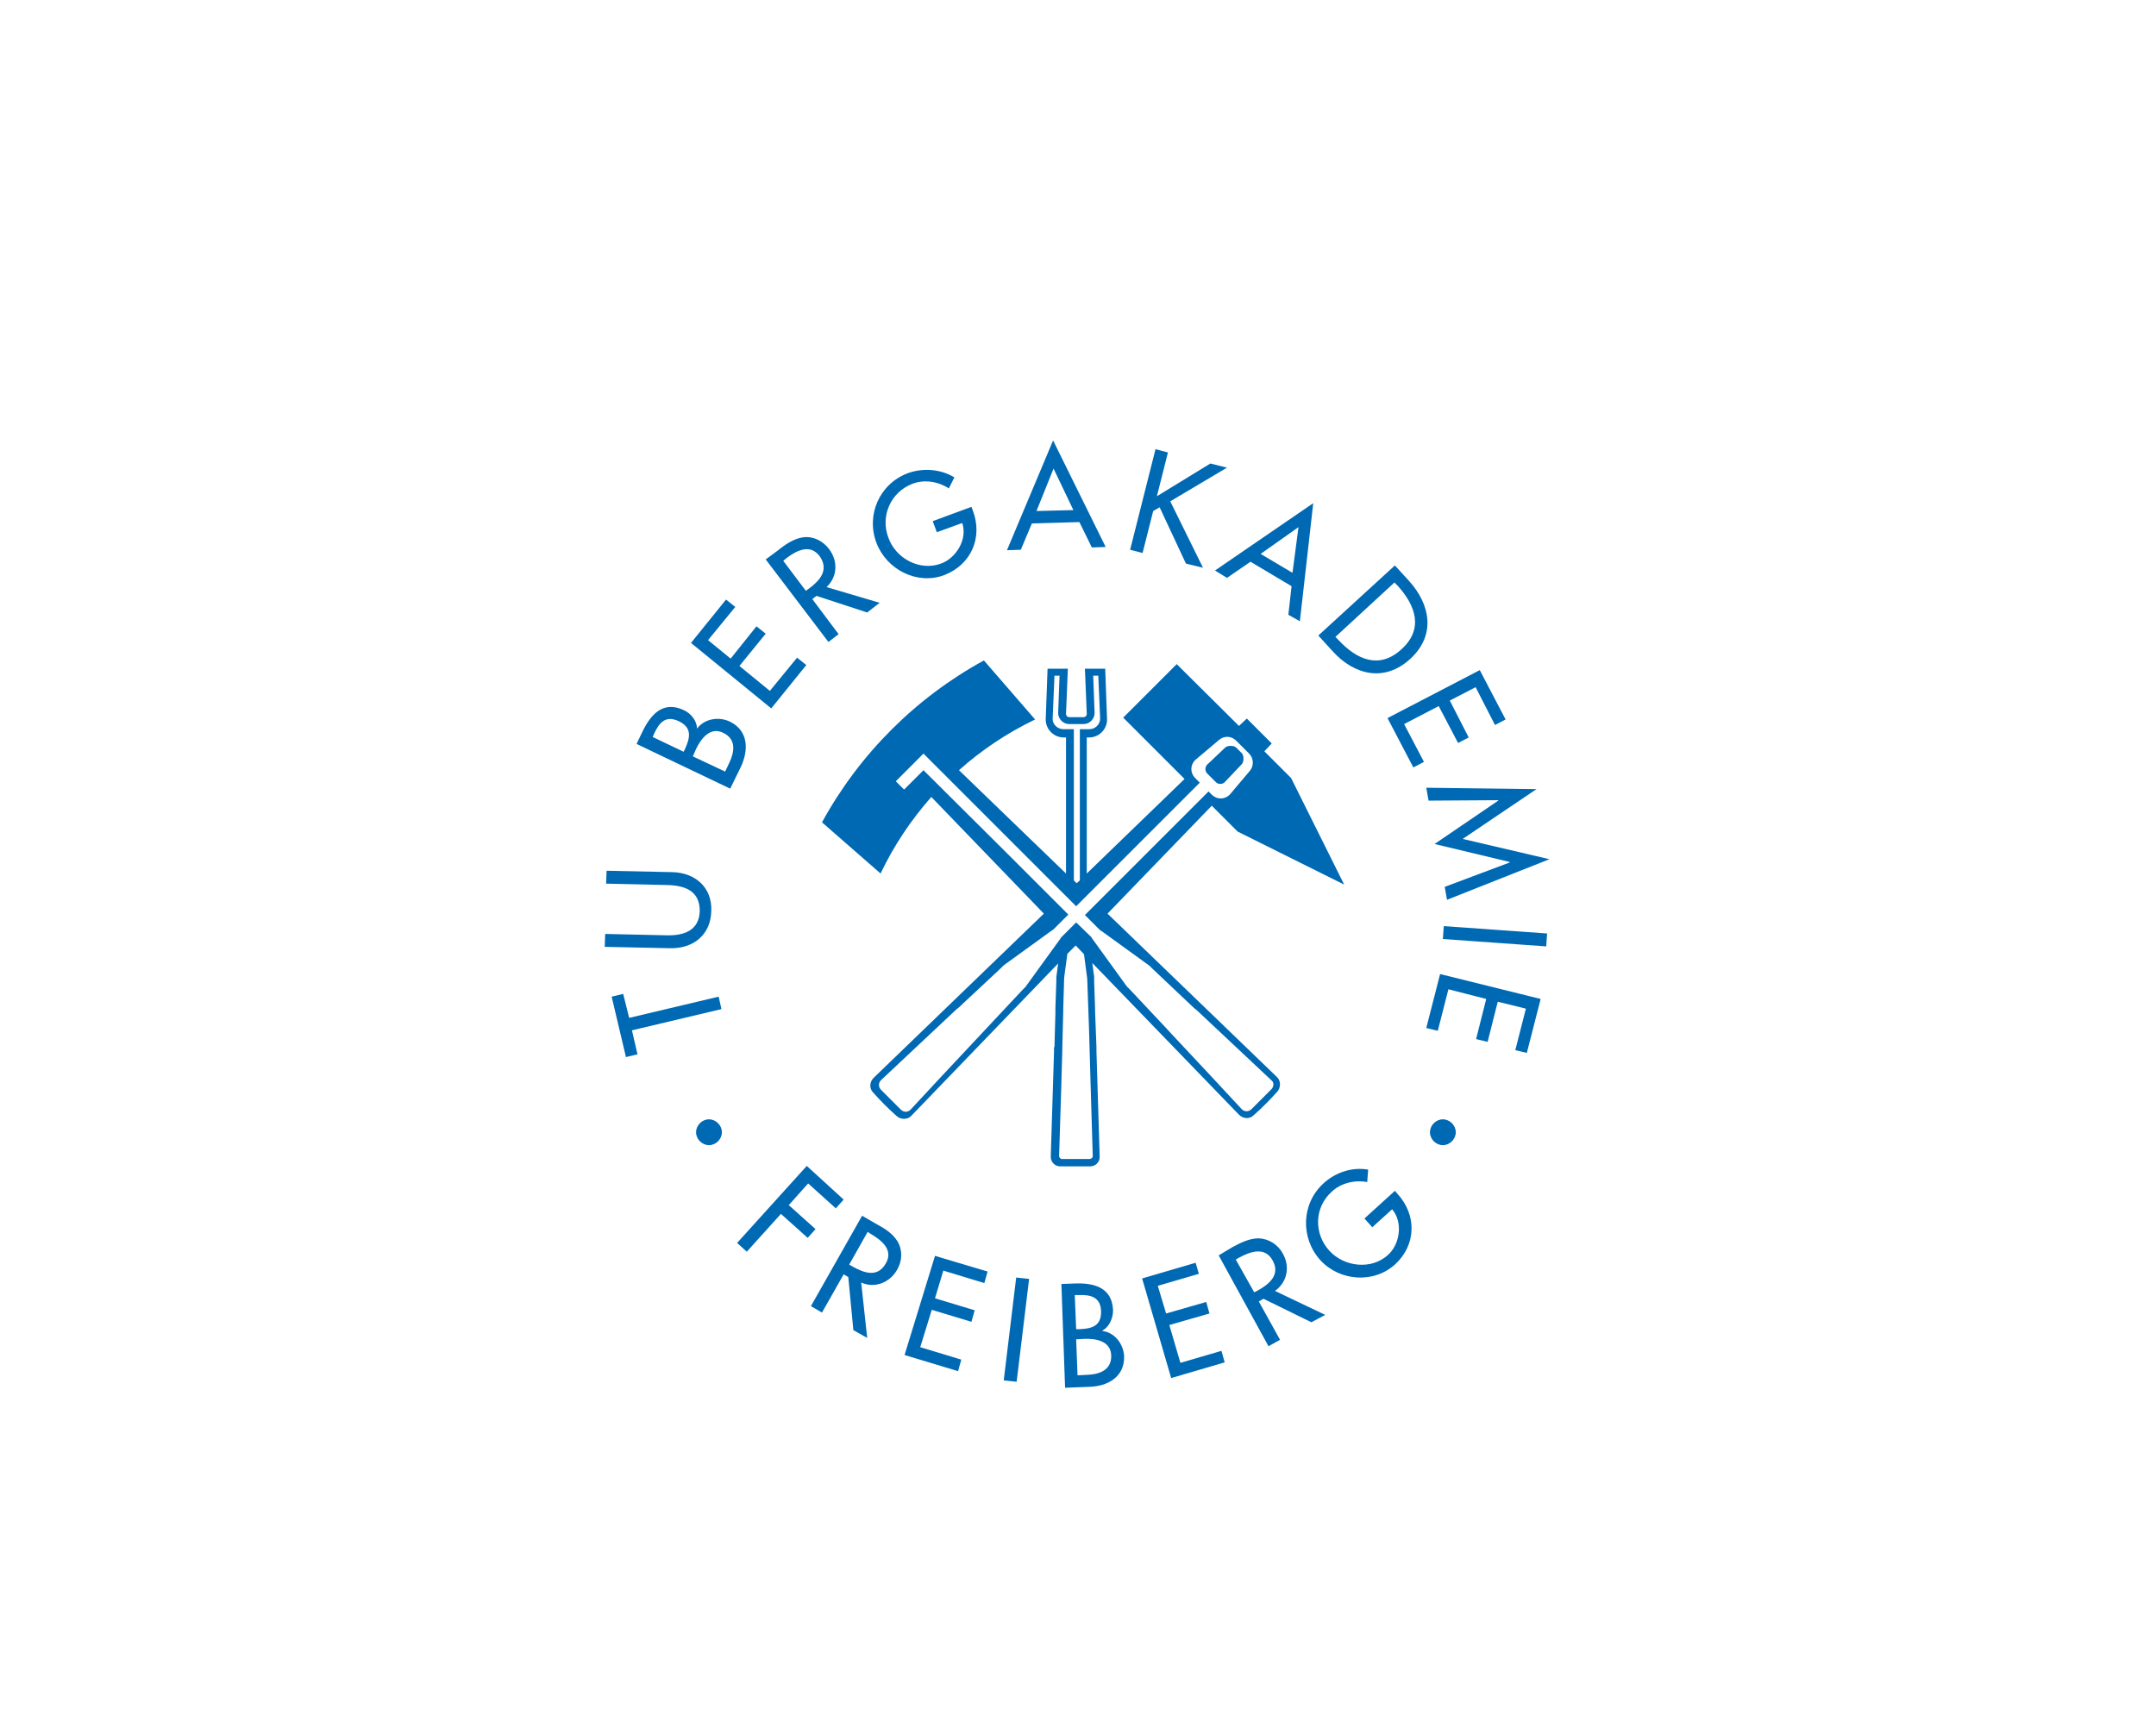
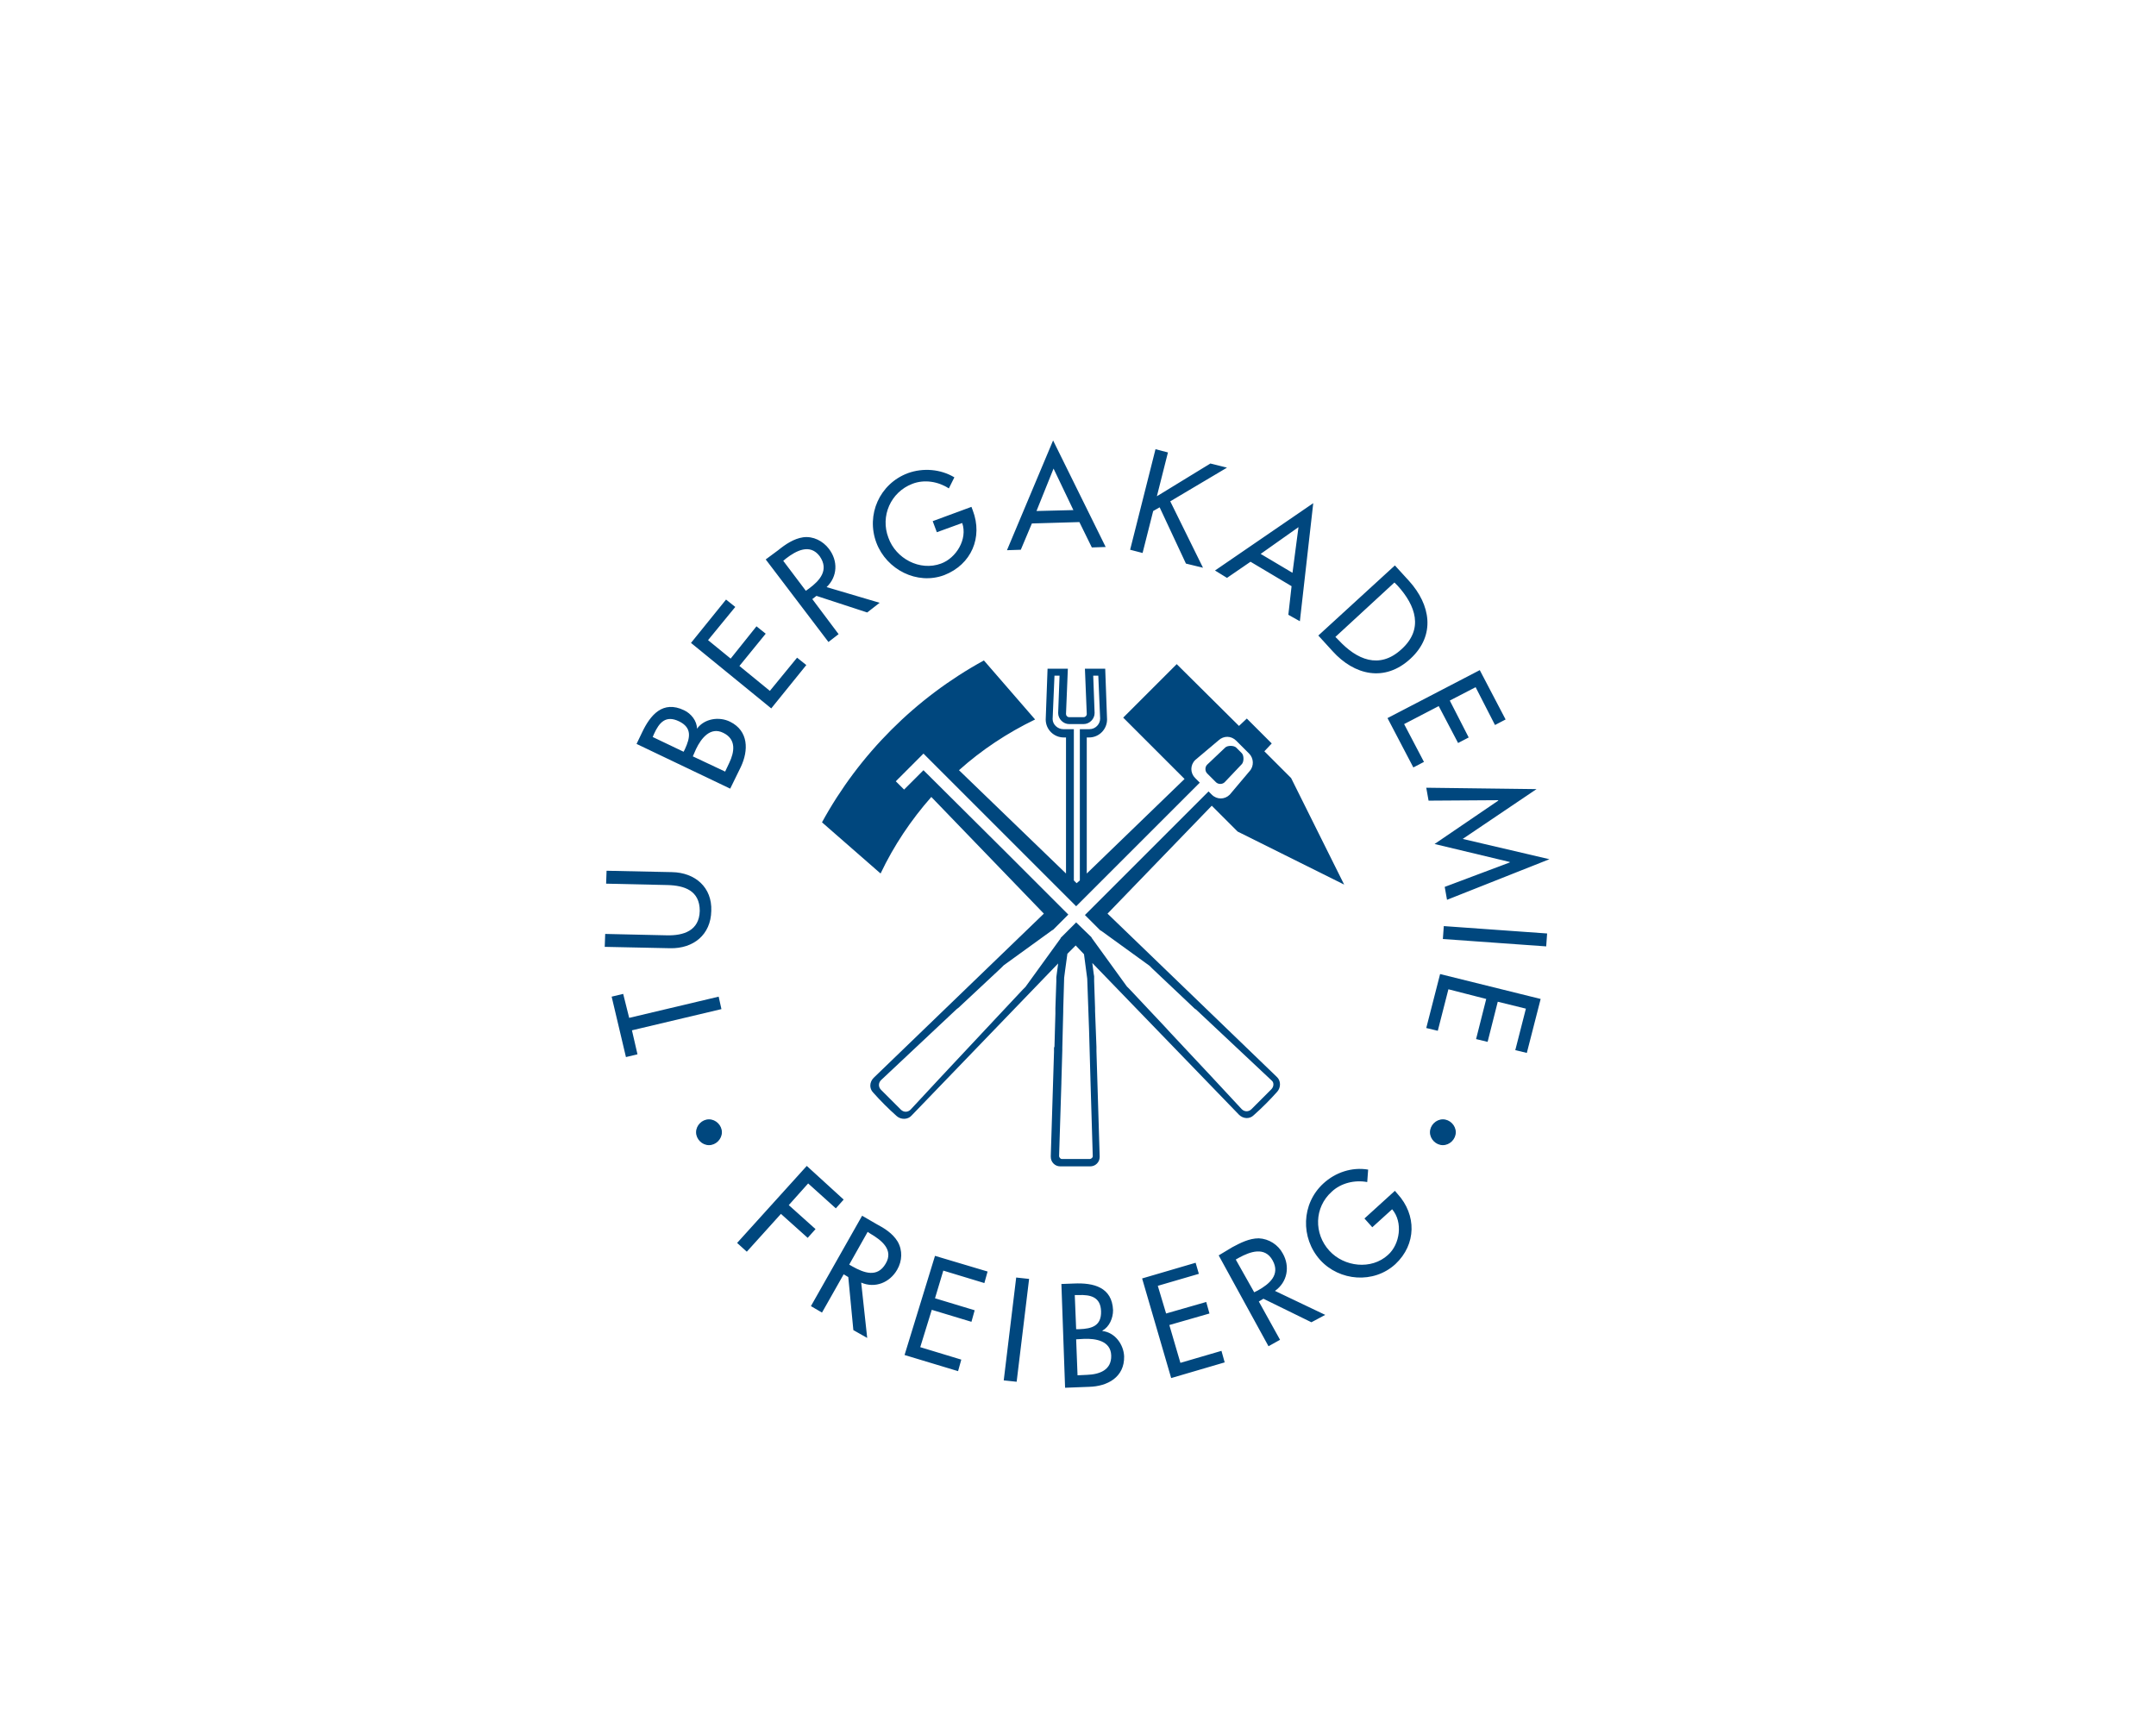
<svg xmlns="http://www.w3.org/2000/svg" version="1.1" id="Ebene_1" x="0px" y="0px" viewBox="0 0 467.4 370.5" style="enable-background:new 0 0 467.4 370.5;" xml:space="preserve">
-   <style type="text/css">
+   <defs id="defs3" />
+   <style type="text/css" id="style1">
	.st0{fill:#0069B4;}
</style>
-   <path class="st0" d="M335.9,186.3l-18.8-4.4l16-10.8l-23.9-0.3l0.5,2.8l15.1-0.1v0.1L311,183l16.3,3.9v0.1l-14.1,5.3l0.5,2.8  L335.9,186.3L335.9,186.3z M324.1,157.2l2.3-1.2l-5.6-10.7l-20,10.4l5.6,10.7l2.3-1.2l-4.3-8.2l7.5-3.9l4.2,8l2.3-1.2l-4.1-8  l5.6-2.9L324.1,157.2L324.1,157.2z M305.8,142.8c5.5-5.1,4.3-11.7-0.3-16.8l-3.1-3.4l-16.6,15.2l3.1,3.4  C293.6,146.4,300.2,148,305.8,142.8L305.8,142.8z M303.8,140.8c-4.8,4.4-9.7,2.2-13.6-2l-0.7-0.7l12.8-11.8l0.7,0.7  C306.9,131.3,308.7,136.4,303.8,140.8L303.8,140.8z M281.8,134.7l2.9-25.6l-21.3,14.6l2.6,1.6l5.1-3.5l8.9,5.3l-0.7,6.2L281.8,134.7  L281.8,134.7z M281.5,114.3l-1.3,9.9l-6.9-4.1L281.5,114.3L281.5,114.3z M253.7,108.7l12.3-7.3l-3.6-0.9l-11.6,7.1l2.4-9.5l-2.7-0.7  l-5.5,21.8l2.7,0.7l2.3-9.1l1.4-0.8l5.7,12.2l3.7,0.9L253.7,108.7L253.7,108.7z M236.7,118.7l3-0.1l-11.4-23.1l-10,23.8l3-0.1  l2.4-5.7l10.3-0.3L236.7,118.7L236.7,118.7z M232.7,110.6l-8,0.2l3.7-9.2L232.7,110.6L232.7,110.6z M210.9,110.7l-0.3-0.8l-8.4,3.1  l0.9,2.4l5.5-2c1.2,3.5-1.3,7.6-4.6,8.8c-4.6,1.7-9.8-1.1-11.4-5.6c-1.8-4.7,0.5-9.9,5.2-11.7c2.6-1,5.6-0.5,7.9,1l1.2-2.4  c-3-1.8-6.8-2.1-10.1-0.9c-6.1,2.3-9.1,9-6.8,15.1c2.2,5.8,8.8,9.2,14.7,7C210.6,122.4,213.1,116.5,210.9,110.7L210.9,110.7z   M179.2,127.3c2.4-2.3,2.5-5.7,0.5-8.3c-1.3-1.7-3.4-2.8-5.6-2.5c-2,0.3-3.8,1.5-5.4,2.8l-2.7,2l13.6,17.9l2.2-1.7l-5.7-7.6l0.9-0.7  l11,3.6l2.7-2.1L179.2,127.3L179.2,127.3z M175.4,127.6l-0.7,0.5l-4.9-6.5l0.6-0.5c2.2-1.7,5.2-3.3,7.3-0.5  C179.8,123.6,177.7,125.9,175.4,127.6L175.4,127.6z M158.4,142.8l-4.9-4l5.9-7.2l-2-1.6l-7.6,9.4l17.4,14.2l7.6-9.4l-2-1.6l-5.9,7.2  l-6.6-5.4l5.7-7l-2-1.6L158.4,142.8L158.4,142.8z M151.1,158c0-1.7-1.3-3.3-2.8-4c-4.6-2.2-7.3,1-9.1,4.8l-1.2,2.5l20.3,9.7l2.3-4.7  c1.7-3.6,1.7-7.8-2.3-9.8C155.9,155.3,152.7,155.8,151.1,158L151.1,158L151.1,158z M148.5,162.4l-0.3,0.6l-6.7-3.2l0.3-0.7  c1.1-2.4,2.5-4.1,5.4-2.7C150.1,157.8,149.6,160,148.5,162.4L148.5,162.4z M150.9,162.4c1.1-2.3,3.1-4.9,5.9-3.5  c2.9,1.4,2.4,4.2,1.3,6.5l-0.9,1.9l-7-3.3L150.9,162.4L150.9,162.4z M145.7,189.1l-14.2-0.3l-0.1,2.8l13.3,0.3c3.7,0.1,7,1.2,7,5.6  c-0.1,4.3-3.5,5.4-7.2,5.3l-13.3-0.3l-0.1,2.8l14.2,0.3c5,0.1,8.8-2.9,8.9-8.1C154.4,192.4,150.7,189.2,145.7,189.1L145.7,189.1z   M135.1,215.5l-2.5,0.6l3.1,13.1l2.5-0.6l-1.2-5.2l19.4-4.6l-0.6-2.7l-19.4,4.6L135.1,215.5L135.1,215.5z M174.9,252.8l-15.1,16.7  l2.1,1.9l7.4-8.2l5.8,5.2l1.7-1.9l-5.8-5.2l4.2-4.7l6,5.4l1.7-1.9L174.9,252.8L174.9,252.8z M186.9,263.6l-11.1,19.6l2.4,1.4  l4.7-8.3l1,0.6l1.1,11.5l3,1.7l-1.3-12c3,1.3,6.2,0,7.8-2.8c1.1-1.9,1.2-4.2,0.1-6.1c-1.1-1.8-2.9-2.9-4.6-3.8L186.9,263.6  L186.9,263.6z M184.1,274.2l4-7.1l0.6,0.4c2.4,1.4,5.1,3.5,3.3,6.5c-1.8,3.1-4.7,2-7.2,0.6L184.1,274.2L184.1,274.2z M202.7,272.3  l-6.6,21.5l11.6,3.5l0.7-2.5l-8.9-2.7l2.5-8.1l8.6,2.6l0.7-2.5l-8.6-2.6l1.8-6l8.9,2.7l0.7-2.5L202.7,272.3L202.7,272.3z M220.3,277  l-2.7,22.3l2.8,0.3l2.7-22.3L220.3,277L220.3,277z M232.8,278.3l-2.7,0.1l0.8,22.5l5.2-0.2c4-0.1,7.7-2.1,7.6-6.6  c-0.1-2.6-2-5.2-4.7-5.5v-0.1c1.5-0.8,2.3-2.7,2.3-4.4C241.1,279.1,237.1,278.1,232.8,278.3L232.8,278.3z M233.3,290.4l1.7-0.1  c2.5-0.1,5.8,0.4,5.9,3.6c0.1,3.2-2.6,4.1-5.2,4.2l-2.1,0.1L233.3,290.4L233.3,290.4z M233,280.8h0.8c2.6-0.1,4.8,0.4,4.9,3.5  c0.1,3.2-2,3.8-4.7,3.9h-0.7L233,280.8L233,280.8z M259.2,273.8l-11.6,3.4l6.3,21.6l11.6-3.4l-0.7-2.5l-8.9,2.6l-2.4-8.2l8.7-2.5  l-0.7-2.5l-8.7,2.5l-1.8-6l8.9-2.6L259.2,273.8L259.2,273.8z M264.2,272.2l10.8,19.7l2.5-1.4l-4.6-8.3l1-0.6l10.4,5.1l3-1.6  l-10.9-5.2c2.7-1.9,3.3-5.3,1.7-8.1c-1-1.9-3-3.2-5.2-3.3c-2.1,0-4,1-5.7,1.9L264.2,272.2L264.2,272.2z M267.9,273.1l0.7-0.4  c2.4-1.3,5.6-2.5,7.3,0.6c1.7,3.1-0.7,5.1-3.2,6.5l-0.8,0.4L267.9,273.1L267.9,273.1z M286.2,273.2c4.2,4.6,11.6,5.2,16.3,0.9  c4.6-4.3,4.6-10.7,0.5-15.2l-0.6-0.7l-6.6,6l1.7,1.9l4.3-3.9c2.4,2.8,1.7,7.6-0.9,9.9c-3.6,3.3-9.5,2.6-12.7-0.9  c-3.4-3.7-3.3-9.4,0.5-12.8c2-1.9,5-2.6,7.7-2.1l0.2-2.7c-3.5-0.6-7.1,0.6-9.7,3C282.1,261,281.9,268.4,286.2,273.2L286.2,273.2z   M312.2,211.2l-3,11.7l2.5,0.6l2.3-9l8.2,2.1l-2.2,8.7l2.5,0.6l2.2-8.7l6.1,1.5l-2.3,9l2.5,0.6l3-11.7L312.2,211.2L312.2,211.2z   M312.8,203.6l22.4,1.6l0.2-2.8l-22.4-1.6L312.8,203.6L312.8,203.6z M150.9,245.5c0,1.5,1.3,2.8,2.8,2.8s2.8-1.3,2.8-2.8  s-1.3-2.8-2.8-2.8S150.9,244,150.9,245.5z M310,245.5c0,1.5,1.3,2.8,2.8,2.8s2.8-1.3,2.8-2.8s-1.3-2.8-2.8-2.8S310,244,310,245.5z" />
-   <g>
-     <path class="st0" d="M240.1,198.1l22.6-23.4l5.6,5.6l23.1,11.5l-11.5-23.1l-5.8-5.8l1.6-1.7l-5.4-5.4l-1.7,1.6L255.1,144   l-11.6,11.6l13.3,13.3l-21.2,20.5v-29.5h0.5c2.2,0,3.9-1.8,3.9-3.9l-0.4-11h-4.4l0.4,9.8c0,0.4-0.3,0.7-0.7,0.7h-3.1   c-0.4,0-0.7-0.3-0.7-0.7l0.4-9.8h-4.4l-0.4,11c0,2.2,1.8,3.9,3.9,3.9h0.5v29.5L207.9,167c4.9-4.4,10.5-8.1,16.5-11l-11.1-12.8   c-14.8,8.1-27,20.3-35.1,35.1l12.7,11.1c2.9-6.1,6.6-11.6,11-16.6l24.4,25.3l-36.9,35.6c-0.9,0.9-1,2.3-0.1,3.2   c1.6,1.8,3.3,3.5,5.1,5.1c0.9,0.8,2.4,0.8,3.2-0.1l31.8-33l-0.4,3v0.9l-0.2,5.8v0.3v0.9l-0.1,3.5l0,0l-0.1,3.6l-0.1,0.3v0.9   l-0.7,22.5c0,0,0,0,0,0.1v0.1c0,0.6,0.2,1.1,0.6,1.5c0.4,0.4,0.9,0.6,1.5,0.6l0,0h0.1h6.1h0.1h0.1c0.6,0,1.1-0.2,1.5-0.6   s0.6-0.9,0.6-1.5l-0.7-22.9v-0.8V227l-0.3-7.8v-0.5v-0.1l-0.2-5.9v-1l-0.1-0.6l-0.3-2.3l31.8,32.9c0.9,0.9,2.3,1,3.2,0.1   c1.8-1.6,3.5-3.3,5.1-5.1c0.8-0.9,0.8-2.4-0.1-3.2L240.1,198.1z M230.5,158.1c-1.2,0-2.3-1-2.3-2.2l0.4-9.4h1.1l-0.3,8.1   c0,1.3,1.1,2.4,2.4,2.4h3.1c1.3,0,2.4-1.1,2.4-2.4l-0.3-8.1h1.1l0.4,9.3c0,1.2-1,2.3-2.3,2.3h-2.1v32.8l-0.7,0.6l-0.6-0.6v-32.8   L230.5,158.1L230.5,158.1z M235.7,212.2L235.7,212.2l0.4,11.2l0,0l0.3,10.6v0.1l0.5,16.6c0,0.2-0.1,0.3-0.2,0.4   c-0.1,0.1-0.3,0.2-0.4,0.2h-6.1c-0.2,0-0.3-0.1-0.4-0.2c-0.1-0.1-0.2-0.3-0.2-0.4l0.5-15.9c0-0.1,0-0.1,0-0.2l0.2-6.9v-0.4v-0.1   l0.1-4l0,0l0.1-3.9v-0.2v-0.2v-0.1l0.2-6.8l0,0c0,0,0.3-2.4,0.7-5.2l1.8-1.8l1.8,1.9C235.4,209.8,235.7,212.2,235.7,212.2z    M275.6,236.2l-4.3,4.3c-0.6,0.6-1.5,0.6-2.1,0l-6.6-7.1l0,0l-8.8-9.4l0,0l-1.1-1.2l0,0l-7.8-8.3l-0.6-0.6l-7.6-10.5   c0-0.1-0.1-0.1-0.1-0.2l-3.3-3.2l-3.3,3.3c0,0-0.1,0.1-0.1,0.2l-7.6,10.5l-0.6,0.6l-8.9,9.5l0,0l-8.8,9.4l0,0l-6.6,7.1   c-0.6,0.6-1.5,0.6-2.1,0l-4.3-4.3c-0.6-0.6-0.6-1.5,0-2.1l16.4-15.4l0.4-0.3l9.2-8.6l0.6-0.6l10.5-7.6c0.1,0,0.1-0.1,0.2-0.1   l3.3-3.3l-4.7-4.7l-8.3-8.3L200.2,167l-4.2,4.2l-1.8-1.8l6-6l1.8,1.8l16.5,16.5l14.8,14.8l13.8-13.8l0,0l13-13l-1-1   c-1.1-1.1-1.1-2.8,0-3.9l5.1-4.3c1.1-1,2.7-1,3.8,0.1l2.8,2.8c1,1,1.1,2.7,0.1,3.8l-4.3,5.1c-1.1,1.1-2.8,1.1-3.9,0l-0.7-0.7   l-12.7,12.7l0,0l-14.1,14.1l3.3,3.3c0,0,0.1,0.1,0.2,0.1l10.5,7.6l0.6,0.6l9.2,8.7l0.3,0.2l16.4,15.4   C276.2,234.7,276.2,235.6,275.6,236.2z" />
-     <path class="st0" d="M263.6,169.6c0.5,0.5,1.4,0.5,1.9,0l3.7-3.9c0.5-0.5,0.5-1.9,0-2.4l-1.2-1.2c-0.5-0.5-1.9-0.5-2.4,0l-3.9,3.7   c-0.5,0.5-0.5,1.4,0,1.9L263.6,169.6z" />
+   <path class="st0" d="M335.9,186.3l-18.8-4.4l16-10.8l-23.9-0.3l0.5,2.8l15.1-0.1v0.1L311,183l16.3,3.9v0.1l-14.1,5.3l0.5,2.8  L335.9,186.3L335.9,186.3z M324.1,157.2l2.3-1.2l-5.6-10.7l-20,10.4l5.6,10.7l2.3-1.2l-4.3-8.2l7.5-3.9l4.2,8l2.3-1.2l-4.1-8  l5.6-2.9L324.1,157.2L324.1,157.2z M305.8,142.8c5.5-5.1,4.3-11.7-0.3-16.8l-3.1-3.4l-16.6,15.2l3.1,3.4  C293.6,146.4,300.2,148,305.8,142.8L305.8,142.8z M303.8,140.8c-4.8,4.4-9.7,2.2-13.6-2l-0.7-0.7l12.8-11.8l0.7,0.7  C306.9,131.3,308.7,136.4,303.8,140.8L303.8,140.8z M281.8,134.7l2.9-25.6l-21.3,14.6l2.6,1.6l5.1-3.5l8.9,5.3l-0.7,6.2L281.8,134.7  L281.8,134.7z M281.5,114.3l-1.3,9.9l-6.9-4.1L281.5,114.3L281.5,114.3z M253.7,108.7l12.3-7.3l-3.6-0.9l-11.6,7.1l2.4-9.5l-2.7-0.7  l-5.5,21.8l2.7,0.7l2.3-9.1l1.4-0.8l5.7,12.2l3.7,0.9L253.7,108.7L253.7,108.7z M236.7,118.7l3-0.1l-11.4-23.1l-10,23.8l3-0.1  l2.4-5.7l10.3-0.3L236.7,118.7L236.7,118.7z M232.7,110.6l-8,0.2l3.7-9.2L232.7,110.6L232.7,110.6z M210.9,110.7l-0.3-0.8l-8.4,3.1  l0.9,2.4l5.5-2c1.2,3.5-1.3,7.6-4.6,8.8c-4.6,1.7-9.8-1.1-11.4-5.6c-1.8-4.7,0.5-9.9,5.2-11.7c2.6-1,5.6-0.5,7.9,1l1.2-2.4  c-3-1.8-6.8-2.1-10.1-0.9c-6.1,2.3-9.1,9-6.8,15.1c2.2,5.8,8.8,9.2,14.7,7C210.6,122.4,213.1,116.5,210.9,110.7L210.9,110.7z   M179.2,127.3c2.4-2.3,2.5-5.7,0.5-8.3c-1.3-1.7-3.4-2.8-5.6-2.5c-2,0.3-3.8,1.5-5.4,2.8l-2.7,2l13.6,17.9l2.2-1.7l-5.7-7.6l0.9-0.7  l11,3.6l2.7-2.1L179.2,127.3L179.2,127.3z M175.4,127.6l-0.7,0.5l-4.9-6.5l0.6-0.5c2.2-1.7,5.2-3.3,7.3-0.5  C179.8,123.6,177.7,125.9,175.4,127.6L175.4,127.6z M158.4,142.8l-4.9-4l5.9-7.2l-2-1.6l-7.6,9.4l17.4,14.2l7.6-9.4l-2-1.6l-5.9,7.2  l-6.6-5.4l5.7-7l-2-1.6L158.4,142.8L158.4,142.8z M151.1,158c0-1.7-1.3-3.3-2.8-4c-4.6-2.2-7.3,1-9.1,4.8l-1.2,2.5l20.3,9.7l2.3-4.7  c1.7-3.6,1.7-7.8-2.3-9.8C155.9,155.3,152.7,155.8,151.1,158L151.1,158L151.1,158z M148.5,162.4l-0.3,0.6l-6.7-3.2l0.3-0.7  c1.1-2.4,2.5-4.1,5.4-2.7C150.1,157.8,149.6,160,148.5,162.4L148.5,162.4z M150.9,162.4c1.1-2.3,3.1-4.9,5.9-3.5  c2.9,1.4,2.4,4.2,1.3,6.5l-0.9,1.9l-7-3.3L150.9,162.4L150.9,162.4z M145.7,189.1l-14.2-0.3l-0.1,2.8l13.3,0.3c3.7,0.1,7,1.2,7,5.6  c-0.1,4.3-3.5,5.4-7.2,5.3l-13.3-0.3l-0.1,2.8l14.2,0.3c5,0.1,8.8-2.9,8.9-8.1C154.4,192.4,150.7,189.2,145.7,189.1L145.7,189.1z   M135.1,215.5l-2.5,0.6l3.1,13.1l2.5-0.6l-1.2-5.2l19.4-4.6l-0.6-2.7l-19.4,4.6L135.1,215.5L135.1,215.5z M174.9,252.8l-15.1,16.7  l2.1,1.9l7.4-8.2l5.8,5.2l1.7-1.9l-5.8-5.2l4.2-4.7l6,5.4l1.7-1.9L174.9,252.8L174.9,252.8z M186.9,263.6l-11.1,19.6l2.4,1.4  l4.7-8.3l1,0.6l1.1,11.5l3,1.7l-1.3-12c3,1.3,6.2,0,7.8-2.8c1.1-1.9,1.2-4.2,0.1-6.1c-1.1-1.8-2.9-2.9-4.6-3.8L186.9,263.6  L186.9,263.6z M184.1,274.2l4-7.1l0.6,0.4c2.4,1.4,5.1,3.5,3.3,6.5c-1.8,3.1-4.7,2-7.2,0.6L184.1,274.2L184.1,274.2z M202.7,272.3  l-6.6,21.5l11.6,3.5l0.7-2.5l-8.9-2.7l2.5-8.1l8.6,2.6l0.7-2.5l-8.6-2.6l1.8-6l8.9,2.7l0.7-2.5L202.7,272.3L202.7,272.3z M220.3,277  l-2.7,22.3l2.8,0.3l2.7-22.3L220.3,277L220.3,277z M232.8,278.3l-2.7,0.1l0.8,22.5l5.2-0.2c4-0.1,7.7-2.1,7.6-6.6  c-0.1-2.6-2-5.2-4.7-5.5v-0.1c1.5-0.8,2.3-2.7,2.3-4.4C241.1,279.1,237.1,278.1,232.8,278.3L232.8,278.3z M233.3,290.4l1.7-0.1  c2.5-0.1,5.8,0.4,5.9,3.6c0.1,3.2-2.6,4.1-5.2,4.2l-2.1,0.1L233.3,290.4L233.3,290.4z M233,280.8h0.8c2.6-0.1,4.8,0.4,4.9,3.5  c0.1,3.2-2,3.8-4.7,3.9h-0.7L233,280.8L233,280.8z M259.2,273.8l-11.6,3.4l6.3,21.6l11.6-3.4l-0.7-2.5l-8.9,2.6l-2.4-8.2l8.7-2.5  l-0.7-2.5l-8.7,2.5l-1.8-6l8.9-2.6L259.2,273.8L259.2,273.8z M264.2,272.2l10.8,19.7l2.5-1.4l-4.6-8.3l1-0.6l10.4,5.1l3-1.6  l-10.9-5.2c2.7-1.9,3.3-5.3,1.7-8.1c-1-1.9-3-3.2-5.2-3.3c-2.1,0-4,1-5.7,1.9L264.2,272.2L264.2,272.2z M267.9,273.1l0.7-0.4  c2.4-1.3,5.6-2.5,7.3,0.6c1.7,3.1-0.7,5.1-3.2,6.5l-0.8,0.4L267.9,273.1L267.9,273.1z M286.2,273.2c4.2,4.6,11.6,5.2,16.3,0.9  c4.6-4.3,4.6-10.7,0.5-15.2l-0.6-0.7l-6.6,6l1.7,1.9l4.3-3.9c2.4,2.8,1.7,7.6-0.9,9.9c-3.6,3.3-9.5,2.6-12.7-0.9  c-3.4-3.7-3.3-9.4,0.5-12.8c2-1.9,5-2.6,7.7-2.1l0.2-2.7c-3.5-0.6-7.1,0.6-9.7,3C282.1,261,281.9,268.4,286.2,273.2L286.2,273.2z   M312.2,211.2l-3,11.7l2.5,0.6l2.3-9l8.2,2.1l-2.2,8.7l2.5,0.6l2.2-8.7l6.1,1.5l-2.3,9l2.5,0.6l3-11.7L312.2,211.2L312.2,211.2z   M312.8,203.6l22.4,1.6l0.2-2.8l-22.4-1.6L312.8,203.6L312.8,203.6z M150.9,245.5c0,1.5,1.3,2.8,2.8,2.8s2.8-1.3,2.8-2.8  s-1.3-2.8-2.8-2.8S150.9,244,150.9,245.5z M310,245.5c0,1.5,1.3,2.8,2.8,2.8s2.8-1.3,2.8-2.8s-1.3-2.8-2.8-2.8S310,244,310,245.5z" id="path1" style="fill:#00477e;fill-opacity:1" />
+   <g id="g3" style="fill:#00477e;fill-opacity:1">
+     <path class="st0" d="M240.1,198.1l22.6-23.4l5.6,5.6l23.1,11.5l-11.5-23.1l-5.8-5.8l1.6-1.7l-5.4-5.4l-1.7,1.6L255.1,144   l-11.6,11.6l13.3,13.3l-21.2,20.5v-29.5h0.5c2.2,0,3.9-1.8,3.9-3.9l-0.4-11h-4.4l0.4,9.8c0,0.4-0.3,0.7-0.7,0.7h-3.1   c-0.4,0-0.7-0.3-0.7-0.7l0.4-9.8h-4.4l-0.4,11c0,2.2,1.8,3.9,3.9,3.9h0.5v29.5L207.9,167c4.9-4.4,10.5-8.1,16.5-11l-11.1-12.8   c-14.8,8.1-27,20.3-35.1,35.1l12.7,11.1c2.9-6.1,6.6-11.6,11-16.6l24.4,25.3l-36.9,35.6c-0.9,0.9-1,2.3-0.1,3.2   c1.6,1.8,3.3,3.5,5.1,5.1c0.9,0.8,2.4,0.8,3.2-0.1l31.8-33l-0.4,3v0.9l-0.2,5.8v0.3v0.9l-0.1,3.5l0,0l-0.1,3.6l-0.1,0.3v0.9   l-0.7,22.5c0,0,0,0,0,0.1v0.1c0,0.6,0.2,1.1,0.6,1.5c0.4,0.4,0.9,0.6,1.5,0.6l0,0h0.1h6.1h0.1h0.1c0.6,0,1.1-0.2,1.5-0.6   s0.6-0.9,0.6-1.5l-0.7-22.9v-0.8V227l-0.3-7.8v-0.5v-0.1l-0.2-5.9v-1l-0.1-0.6l-0.3-2.3l31.8,32.9c0.9,0.9,2.3,1,3.2,0.1   c1.8-1.6,3.5-3.3,5.1-5.1c0.8-0.9,0.8-2.4-0.1-3.2L240.1,198.1z M230.5,158.1c-1.2,0-2.3-1-2.3-2.2l0.4-9.4h1.1l-0.3,8.1   c0,1.3,1.1,2.4,2.4,2.4h3.1c1.3,0,2.4-1.1,2.4-2.4l-0.3-8.1h1.1l0.4,9.3c0,1.2-1,2.3-2.3,2.3h-2.1v32.8l-0.7,0.6l-0.6-0.6v-32.8   L230.5,158.1L230.5,158.1z M235.7,212.2L235.7,212.2l0.4,11.2l0,0l0.3,10.6v0.1l0.5,16.6c0,0.2-0.1,0.3-0.2,0.4   c-0.1,0.1-0.3,0.2-0.4,0.2h-6.1c-0.2,0-0.3-0.1-0.4-0.2c-0.1-0.1-0.2-0.3-0.2-0.4l0.5-15.9c0-0.1,0-0.1,0-0.2l0.2-6.9v-0.4v-0.1   l0.1-4l0,0l0.1-3.9v-0.2v-0.2v-0.1l0.2-6.8l0,0c0,0,0.3-2.4,0.7-5.2l1.8-1.8l1.8,1.9C235.4,209.8,235.7,212.2,235.7,212.2z    M275.6,236.2l-4.3,4.3c-0.6,0.6-1.5,0.6-2.1,0l-6.6-7.1l0,0l-8.8-9.4l0,0l-1.1-1.2l0,0l-7.8-8.3l-0.6-0.6l-7.6-10.5   c0-0.1-0.1-0.1-0.1-0.2l-3.3-3.2l-3.3,3.3c0,0-0.1,0.1-0.1,0.2l-7.6,10.5l-0.6,0.6l-8.9,9.5l0,0l-8.8,9.4l0,0l-6.6,7.1   c-0.6,0.6-1.5,0.6-2.1,0l-4.3-4.3c-0.6-0.6-0.6-1.5,0-2.1l16.4-15.4l0.4-0.3l9.2-8.6l0.6-0.6l10.5-7.6c0.1,0,0.1-0.1,0.2-0.1   l3.3-3.3l-4.7-4.7l-8.3-8.3L200.2,167l-4.2,4.2l-1.8-1.8l6-6l1.8,1.8l16.5,16.5l14.8,14.8l13.8-13.8l0,0l13-13l-1-1   c-1.1-1.1-1.1-2.8,0-3.9l5.1-4.3c1.1-1,2.7-1,3.8,0.1l2.8,2.8c1,1,1.1,2.7,0.1,3.8l-4.3,5.1c-1.1,1.1-2.8,1.1-3.9,0l-0.7-0.7   l-12.7,12.7l0,0l-14.1,14.1l3.3,3.3c0,0,0.1,0.1,0.2,0.1l10.5,7.6l0.6,0.6l9.2,8.7l0.3,0.2l16.4,15.4   C276.2,234.7,276.2,235.6,275.6,236.2z" id="path2" style="fill:#00477e;fill-opacity:1" />
+     <path class="st0" d="M263.6,169.6c0.5,0.5,1.4,0.5,1.9,0l3.7-3.9c0.5-0.5,0.5-1.9,0-2.4l-1.2-1.2c-0.5-0.5-1.9-0.5-2.4,0l-3.9,3.7   c-0.5,0.5-0.5,1.4,0,1.9L263.6,169.6z" id="path3" style="fill:#00477e;fill-opacity:1" />
  </g>
</svg>
